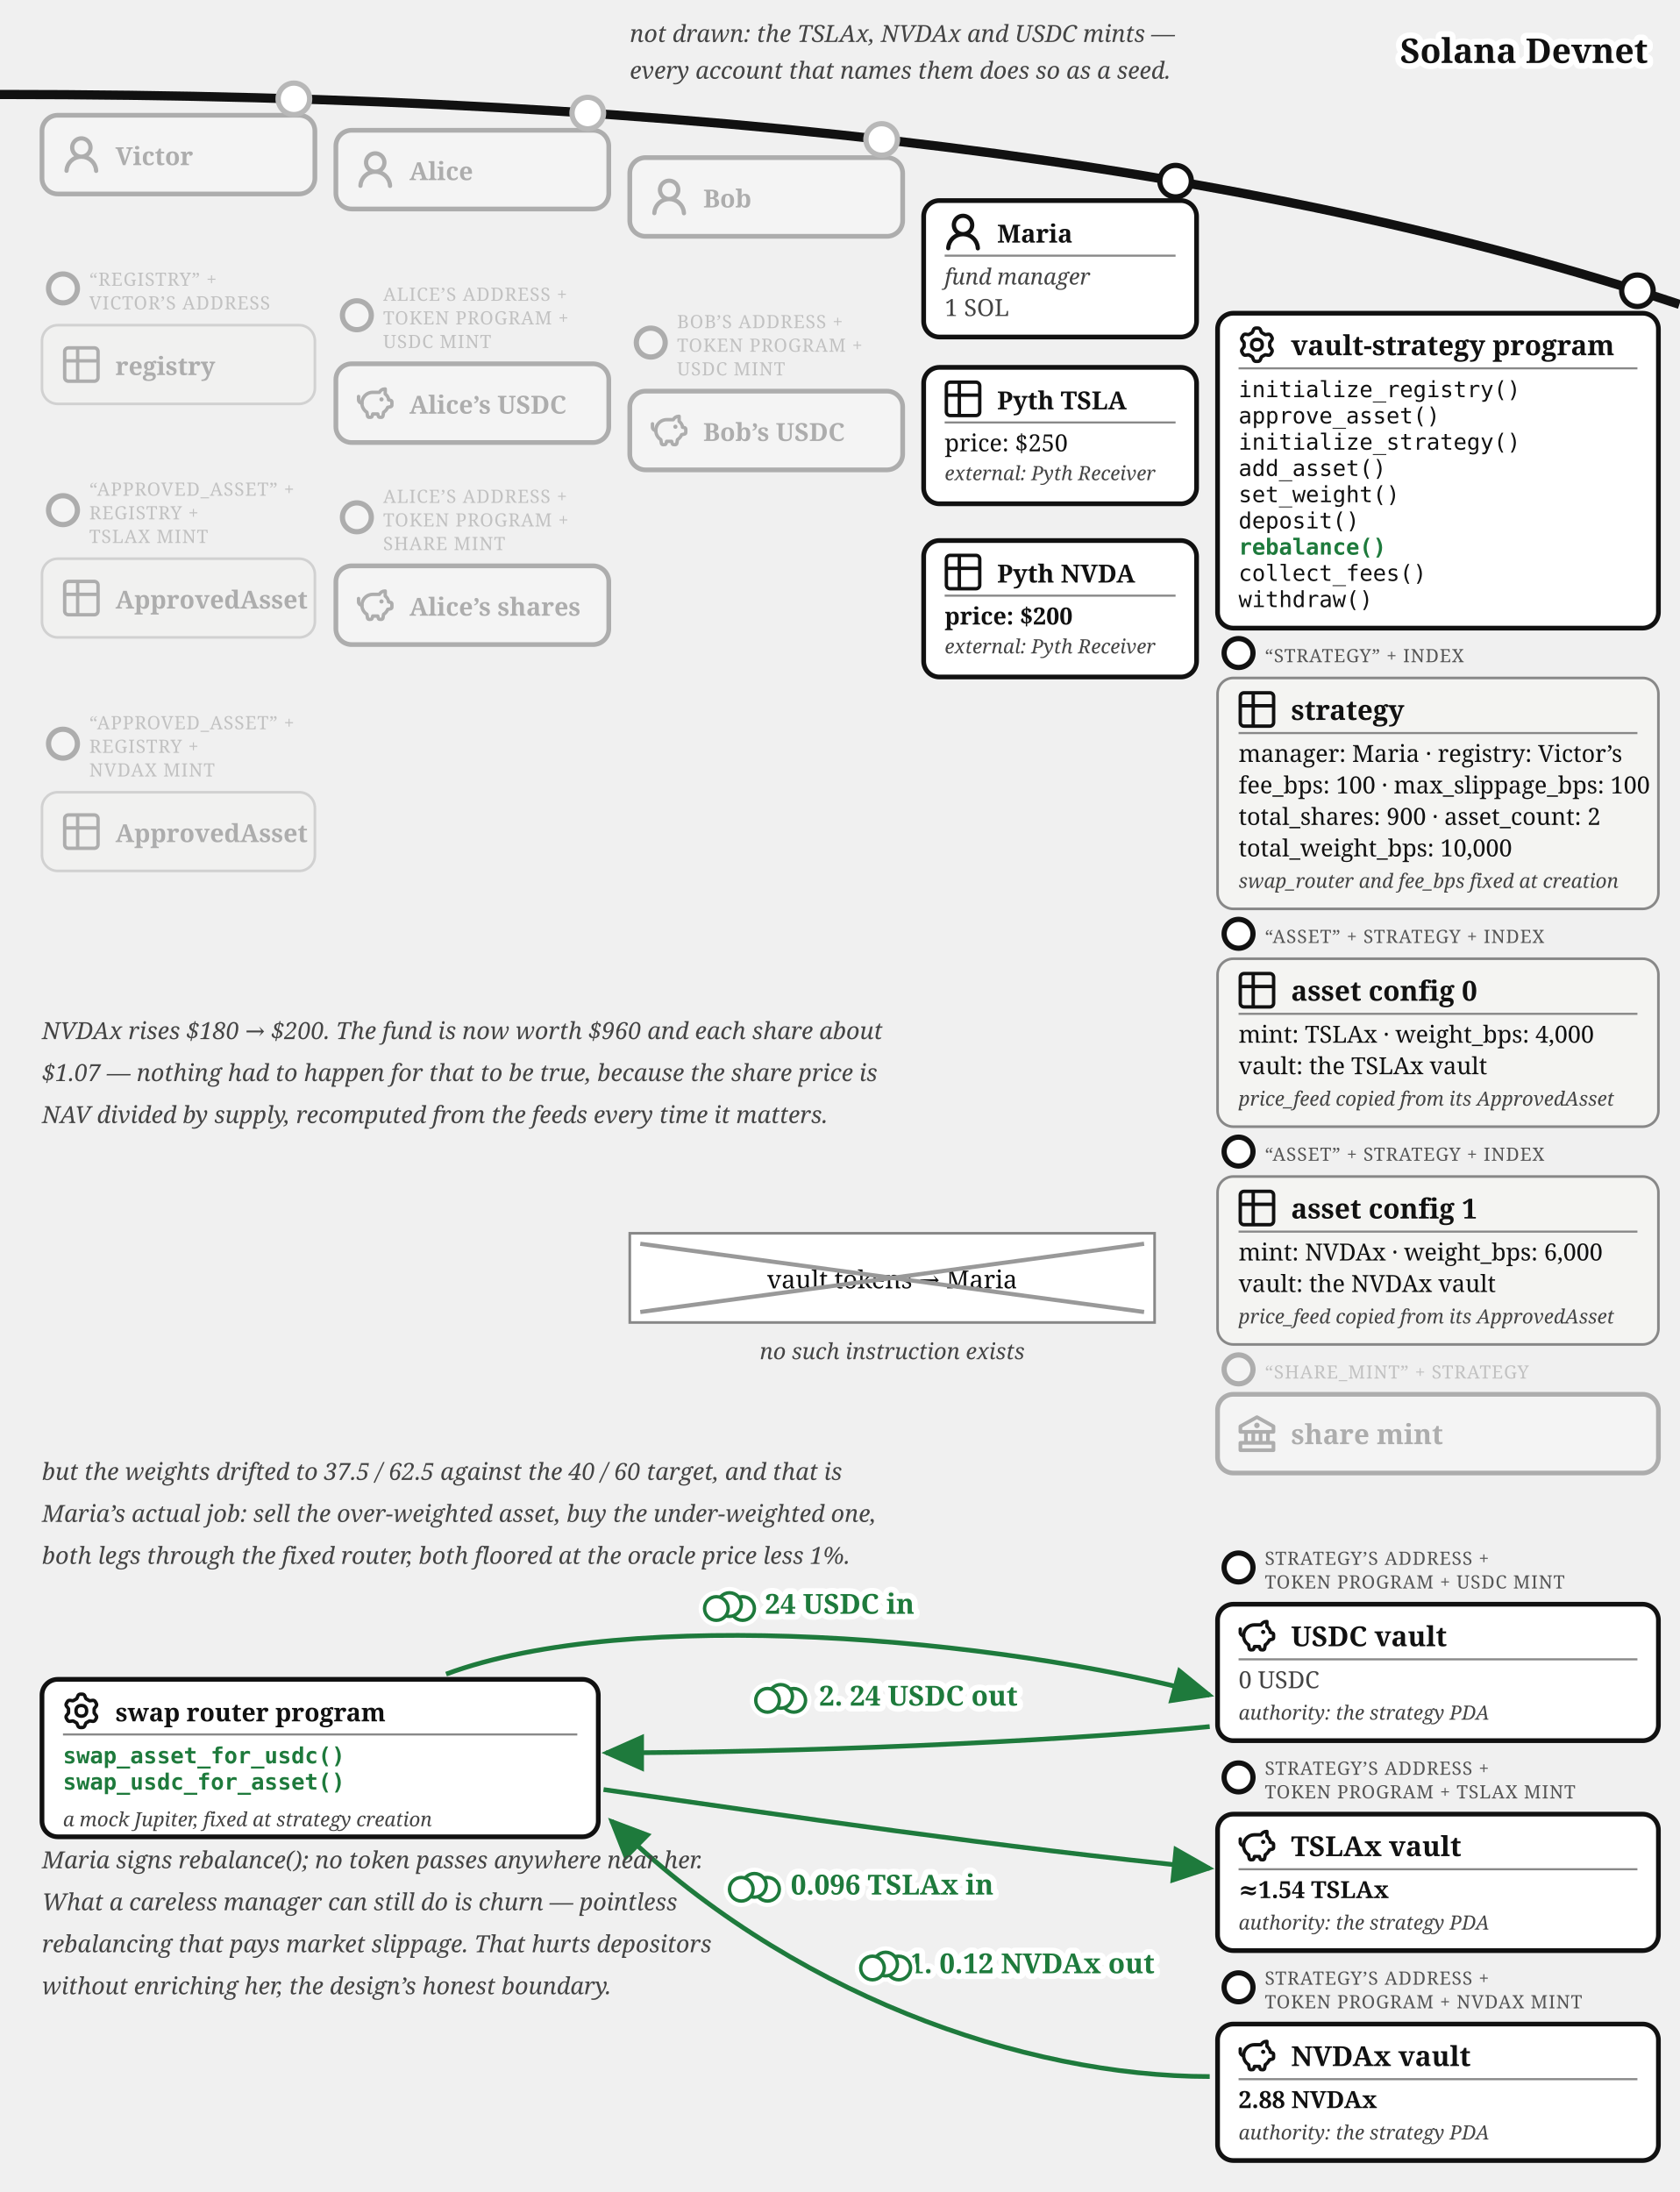
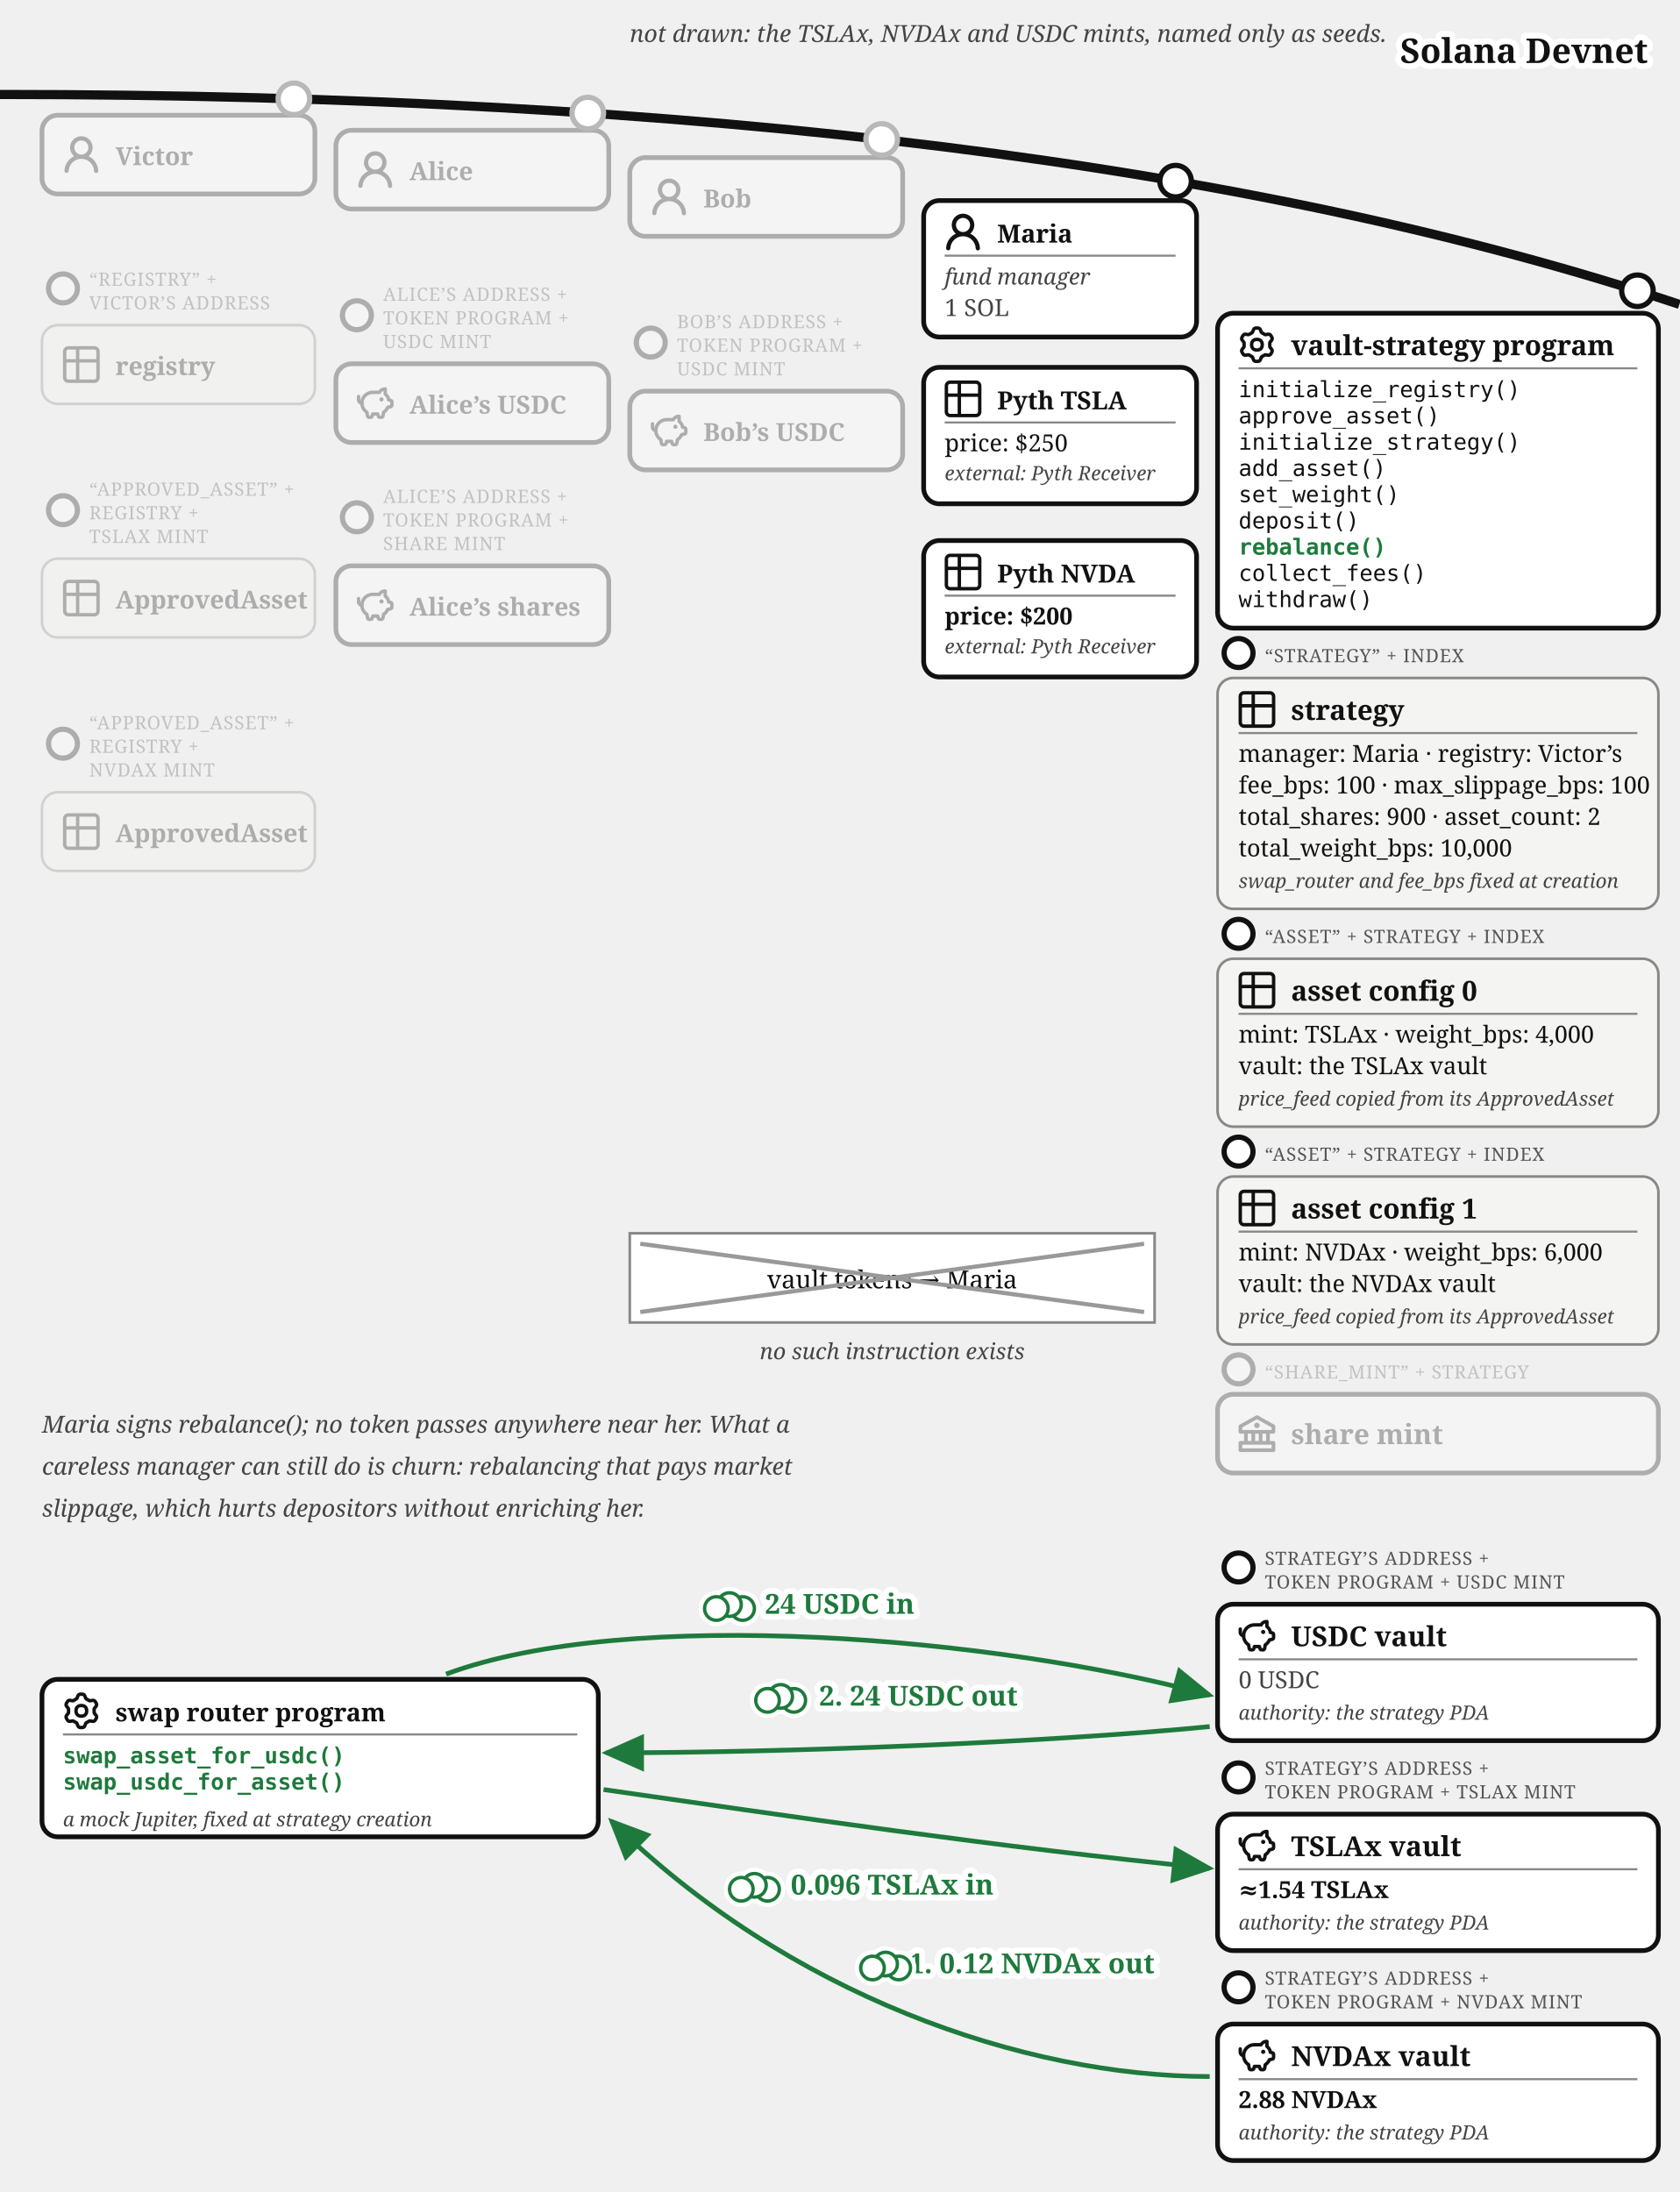
<svg xmlns="http://www.w3.org/2000/svg" viewBox="0 0 640 835.37" font-family="Georgia, serif" fill="#111">
  <defs>
    <marker id="vault-reb-arr" markerWidth="9" markerHeight="8" refX="8" refY="4" orient="auto">
      <path d="M0,0 L9,4 L0,8 z" fill="#1e7a3c" />
    </marker>
    <marker id="vault-reb-arr-grey" markerWidth="9" markerHeight="8" refX="8" refY="4" orient="auto">
      <path d="M0,0 L9,4 L0,8 z" fill="#777" />
    </marker>
  </defs>
  <path d="M 0,36 Q 400,36 640,116" fill="none" stroke="#111" stroke-width="3.5" />
  <text stroke="#fff" stroke-width="4.5" paint-order="stroke" stroke-linejoin="round" x="628" y="24" font-size="13" fill="#111" font-weight="bold" text-anchor="end">Solana Devnet</text>
-   <text x="240" y="16" font-size="9" fill="#444" font-style="italic" text-anchor="start">not drawn: the TSLAx, NVDAx and USDC mints —</text>
-   <text x="240" y="30" font-size="9" fill="#444" font-style="italic" text-anchor="start">every account that names them does so as a seed.</text>
+   <text x="240" y="16" font-size="9" fill="#444" font-style="italic" text-anchor="start">not drawn: the TSLAx, NVDAx and USDC mints, named only as seeds.</text>
  <circle cx="112" cy="37.663" r="7" fill="#fff" />
  <g opacity="0.3">
    <circle cx="112" cy="37.663" r="6" fill="#fff" stroke="#111" stroke-width="2" />
    <rect x="16" y="43.917" width="104" height="30" rx="6" fill="#fff" stroke="#111" stroke-width="1.8" />
    <g transform="translate(24,51.92)">
      <g transform="translate(-1.607,-1.079) scale(1.076)" fill="#111">
        <path d="M10.561 8.073a6 6 0 0 1 3.432 5.142a.75.75 0 1 1-1.498.07a4.5 4.5 0 0 0-8.99 0a.75.75 0 0 1-1.498-.07a6 6 0 0 1 3.431-5.142a3.999 3.999 0 1 1 5.123 0M10.5 5a2.5 2.5 0 1 0-5 0a2.5 2.5 0 0 0 5 0" />
      </g>
    </g>
    <text x="44" y="62.92" font-size="9.5" font-weight="bold">Victor</text>
  </g>
  <g opacity="0.3">
    <circle cx="24" cy="109.917" r="5.5" fill="#fff" stroke="#111" stroke-width="2" />
    <text x="34" y="108.917" font-size="7" letter-spacing="0.3" fill="#555">“REGISTRY” +</text>
    <text x="34" y="117.917" font-size="7" letter-spacing="0.3" fill="#555">VICTOR’S ADDRESS</text>
    <rect x="16" y="123.917" width="104" height="30" rx="6" fill="#f4f4f2" stroke="#888" />
    <g transform="translate(24,131.92)">
      <g transform="translate(-1.467,-1.467) scale(0.706)" fill="none" stroke="#111" stroke-linecap="round" stroke-linejoin="round" stroke-width="1.843">
        <path d="M3 5a2 2 0 0 1 2-2h14a2 2 0 0 1 2 2v14a2 2 0 0 1-2 2H5a2 2 0 0 1-2-2zm0 5h18M10 3v18" />
      </g>
    </g>
    <text x="44" y="142.92" font-size="9.5" font-weight="bold">registry</text>
  </g>
  <g opacity="0.3">
    <circle cx="24" cy="194.417" r="5.5" fill="#fff" stroke="#111" stroke-width="2" />
    <text x="34" y="188.917" font-size="7" letter-spacing="0.3" fill="#555">“APPROVED_ASSET” +</text>
    <text x="34" y="197.917" font-size="7" letter-spacing="0.3" fill="#555">REGISTRY +</text>
    <text x="34" y="206.917" font-size="7" letter-spacing="0.3" fill="#555">TSLAX MINT</text>
    <rect x="16" y="212.917" width="104" height="30" rx="6" fill="#f4f4f2" stroke="#888" />
    <g transform="translate(24,220.92)">
      <g transform="translate(-1.467,-1.467) scale(0.706)" fill="none" stroke="#111" stroke-linecap="round" stroke-linejoin="round" stroke-width="1.843">
        <path d="M3 5a2 2 0 0 1 2-2h14a2 2 0 0 1 2 2v14a2 2 0 0 1-2 2H5a2 2 0 0 1-2-2zm0 5h18M10 3v18" />
      </g>
    </g>
    <text x="44" y="231.92" font-size="9.5" font-weight="bold">ApprovedAsset</text>
  </g>
  <g opacity="0.3">
    <circle cx="24" cy="283.417" r="5.5" fill="#fff" stroke="#111" stroke-width="2" />
    <text x="34" y="277.917" font-size="7" letter-spacing="0.3" fill="#555">“APPROVED_ASSET” +</text>
    <text x="34" y="286.917" font-size="7" letter-spacing="0.3" fill="#555">REGISTRY +</text>
    <text x="34" y="295.917" font-size="7" letter-spacing="0.3" fill="#555">NVDAX MINT</text>
    <rect x="16" y="301.917" width="104" height="30" rx="6" fill="#f4f4f2" stroke="#888" />
    <g transform="translate(24,309.92)">
      <g transform="translate(-1.467,-1.467) scale(0.706)" fill="none" stroke="#111" stroke-linecap="round" stroke-linejoin="round" stroke-width="1.843">
        <path d="M3 5a2 2 0 0 1 2-2h14a2 2 0 0 1 2 2v14a2 2 0 0 1-2 2H5a2 2 0 0 1-2-2zm0 5h18M10 3v18" />
      </g>
    </g>
    <text x="44" y="320.92" font-size="9.5" font-weight="bold">ApprovedAsset</text>
  </g>
  <circle cx="224" cy="43.091" r="7" fill="#fff" />
  <g opacity="0.3">
    <circle cx="224" cy="43.091" r="6" fill="#fff" stroke="#111" stroke-width="2" />
    <rect x="128" y="49.644" width="104" height="30" rx="6" fill="#fff" stroke="#111" stroke-width="1.8" />
    <g transform="translate(136,57.64)">
      <g transform="translate(-1.607,-1.079) scale(1.076)" fill="#111">
        <path d="M10.561 8.073a6 6 0 0 1 3.432 5.142a.75.75 0 1 1-1.498.07a4.5 4.5 0 0 0-8.99 0a.75.75 0 0 1-1.498-.07a6 6 0 0 1 3.431-5.142a3.999 3.999 0 1 1 5.123 0M10.5 5a2.5 2.5 0 1 0-5 0a2.5 2.5 0 0 0 5 0" />
      </g>
    </g>
    <text x="156" y="68.64" font-size="9.5" font-weight="bold">Alice</text>
  </g>
  <g opacity="0.3">
    <circle cx="136" cy="120.144" r="5.5" fill="#fff" stroke="#111" stroke-width="2" />
    <text x="146" y="114.644" font-size="7" letter-spacing="0.3" fill="#555">ALICE’S ADDRESS +</text>
    <text x="146" y="123.644" font-size="7" letter-spacing="0.3" fill="#555">TOKEN PROGRAM +</text>
    <text x="146" y="132.644" font-size="7" letter-spacing="0.3" fill="#555">USDC MINT</text>
    <rect x="128" y="138.644" width="104" height="30" rx="6" fill="#fff" stroke="#111" stroke-width="1.8" />
    <g transform="translate(136,146.64)">
      <g transform="translate(-0.62,-0.62) scale(0.635)" fill="none" stroke="#111" stroke-linecap="round" stroke-linejoin="round" stroke-width="2.047">
        <path d="M14.5 5.5h-4A6.5 6.5 0 0 0 7 17.478l.288 1.738c.07.423.105.635.202.798a1 1 0 0 0 .49.416c.178.07.392.07.822.07c.397 0 .596 0 .764-.062a1 1 0 0 0 .479-.374c.1-.148.15-.34.246-.727l.209-.837h3l.21.837c.096.386.144.58.245.727a1 1 0 0 0 .479.374c.168.062.367.062.764.062c.43 0 .644 0 .821-.07a1 1 0 0 0 .49-.416c.098-.163.133-.375.203-.798L17 17.478a6.5 6.5 0 0 0 2.502-2.978l.89-.178c.77-.154 1.155-.231 1.381-.508c.227-.276.227-.669.227-1.453v-.3c0-.75 0-1.124-.212-1.396c-.212-.27-.575-.362-1.303-.544L20 10c0-1.5-1.167-2.833-2-3.5v-3h-.264c-1.37 0-2.623.774-3.236 2" />
        <path d="M15.875 9.75h-.125m.25 0a.25.25 0 1 1-.5 0a.25.25 0 0 1 .5 0M2 8v2a2 2 0 0 0 2 2" />
      </g>
    </g>
    <text x="156" y="157.64" font-size="9.5" font-weight="bold">Alice’s USDC</text>
  </g>
  <g opacity="0.3">
    <circle cx="136" cy="197.144" r="5.5" fill="#fff" stroke="#111" stroke-width="2" />
    <text x="146" y="191.644" font-size="7" letter-spacing="0.3" fill="#555">ALICE’S ADDRESS +</text>
    <text x="146" y="200.644" font-size="7" letter-spacing="0.3" fill="#555">TOKEN PROGRAM +</text>
    <text x="146" y="209.644" font-size="7" letter-spacing="0.3" fill="#555">SHARE MINT</text>
    <rect x="128" y="215.644" width="104" height="30" rx="6" fill="#fff" stroke="#111" stroke-width="1.8" />
    <g transform="translate(136,223.64)">
      <g transform="translate(-0.62,-0.62) scale(0.635)" fill="none" stroke="#111" stroke-linecap="round" stroke-linejoin="round" stroke-width="2.047">
        <path d="M14.5 5.5h-4A6.5 6.5 0 0 0 7 17.478l.288 1.738c.07.423.105.635.202.798a1 1 0 0 0 .49.416c.178.07.392.07.822.07c.397 0 .596 0 .764-.062a1 1 0 0 0 .479-.374c.1-.148.15-.34.246-.727l.209-.837h3l.21.837c.096.386.144.58.245.727a1 1 0 0 0 .479.374c.168.062.367.062.764.062c.43 0 .644 0 .821-.07a1 1 0 0 0 .49-.416c.098-.163.133-.375.203-.798L17 17.478a6.5 6.5 0 0 0 2.502-2.978l.89-.178c.77-.154 1.155-.231 1.381-.508c.227-.276.227-.669.227-1.453v-.3c0-.75 0-1.124-.212-1.396c-.212-.27-.575-.362-1.303-.544L20 10c0-1.5-1.167-2.833-2-3.5v-3h-.264c-1.37 0-2.623.774-3.236 2" />
        <path d="M15.875 9.75h-.125m.25 0a.25.25 0 1 1-.5 0a.25.25 0 0 1 .5 0M2 8v2a2 2 0 0 0 2 2" />
      </g>
    </g>
    <text x="156" y="234.64" font-size="9.5" font-weight="bold">Alice’s shares</text>
  </g>
  <circle cx="336" cy="53.138" r="7" fill="#fff" />
  <g opacity="0.3">
    <circle cx="336" cy="53.138" r="6" fill="#fff" stroke="#111" stroke-width="2" />
    <rect x="240" y="60.062" width="104" height="30" rx="6" fill="#fff" stroke="#111" stroke-width="1.8" />
    <g transform="translate(248,68.06)">
      <g transform="translate(-1.607,-1.079) scale(1.076)" fill="#111">
        <path d="M10.561 8.073a6 6 0 0 1 3.432 5.142a.75.75 0 1 1-1.498.07a4.5 4.5 0 0 0-8.99 0a.75.75 0 0 1-1.498-.07a6 6 0 0 1 3.431-5.142a3.999 3.999 0 1 1 5.123 0M10.5 5a2.5 2.5 0 1 0-5 0a2.5 2.5 0 0 0 5 0" />
      </g>
    </g>
    <text x="268" y="79.06" font-size="9.5" font-weight="bold">Bob</text>
  </g>
  <g opacity="0.3">
    <circle cx="248" cy="130.562" r="5.5" fill="#fff" stroke="#111" stroke-width="2" />
    <text x="258" y="125.062" font-size="7" letter-spacing="0.3" fill="#555">BOB’S ADDRESS +</text>
    <text x="258" y="134.062" font-size="7" letter-spacing="0.3" fill="#555">TOKEN PROGRAM +</text>
    <text x="258" y="143.062" font-size="7" letter-spacing="0.3" fill="#555">USDC MINT</text>
    <rect x="240" y="149.062" width="104" height="30" rx="6" fill="#fff" stroke="#111" stroke-width="1.8" />
    <g transform="translate(248,157.06)">
      <g transform="translate(-0.62,-0.62) scale(0.635)" fill="none" stroke="#111" stroke-linecap="round" stroke-linejoin="round" stroke-width="2.047">
        <path d="M14.5 5.5h-4A6.5 6.5 0 0 0 7 17.478l.288 1.738c.07.423.105.635.202.798a1 1 0 0 0 .49.416c.178.07.392.07.822.07c.397 0 .596 0 .764-.062a1 1 0 0 0 .479-.374c.1-.148.15-.34.246-.727l.209-.837h3l.21.837c.096.386.144.58.245.727a1 1 0 0 0 .479.374c.168.062.367.062.764.062c.43 0 .644 0 .821-.07a1 1 0 0 0 .49-.416c.098-.163.133-.375.203-.798L17 17.478a6.5 6.5 0 0 0 2.502-2.978l.89-.178c.77-.154 1.155-.231 1.381-.508c.227-.276.227-.669.227-1.453v-.3c0-.75 0-1.124-.212-1.396c-.212-.27-.575-.362-1.303-.544L20 10c0-1.5-1.167-2.833-2-3.5v-3h-.264c-1.37 0-2.623.774-3.236 2" />
        <path d="M15.875 9.75h-.125m.25 0a.25.25 0 1 1-.5 0a.25.25 0 0 1 .5 0M2 8v2a2 2 0 0 0 2 2" />
      </g>
    </g>
    <text x="268" y="168.06" font-size="9.5" font-weight="bold">Bob’s USDC</text>
  </g>
  <g>
    <circle cx="448" cy="69.033" r="6" fill="#fff" stroke="#111" stroke-width="2" />
    <rect x="352" y="76.436" width="104" height="52" rx="6" fill="#fff" stroke="#111" stroke-width="1.8" />
    <g transform="translate(360,81.4364)">
      <g transform="translate(-1.607,-1.079) scale(1.076)" fill="#111">
        <path d="M10.561 8.073a6 6 0 0 1 3.432 5.142a.75.75 0 1 1-1.498.07a4.5 4.5 0 0 0-8.99 0a.75.75 0 0 1-1.498-.07a6 6 0 0 1 3.431-5.142a3.999 3.999 0 1 1 5.123 0M10.5 5a2.5 2.5 0 1 0-5 0a2.5 2.5 0 0 0 5 0" />
      </g>
    </g>
    <text x="380" y="92.436" font-size="9.5" font-weight="bold">Maria</text>
    <line x1="360" y1="97.436" x2="448" y2="97.436" stroke="#888" stroke-width="0.8" />
    <text x="360" y="108.436" font-size="8.5" font-style="italic" fill="#444">fund manager</text>
    <text x="360" y="120.436" font-size="9" fill="#444">1 SOL</text>
  </g>
  <g>
    <rect x="352" y="140" width="104" height="52" rx="6" fill="#fff" stroke="#111" stroke-width="1.8" />
    <g transform="translate(360,145)">
      <g transform="translate(-1.467,-1.467) scale(0.706)" fill="none" stroke="#111" stroke-linecap="round" stroke-linejoin="round" stroke-width="1.843">
        <path d="M3 5a2 2 0 0 1 2-2h14a2 2 0 0 1 2 2v14a2 2 0 0 1-2 2H5a2 2 0 0 1-2-2zm0 5h18M10 3v18" />
      </g>
    </g>
    <text x="380" y="156" font-size="9.5" font-weight="bold">Pyth TSLA</text>
    <line x1="360" y1="161" x2="448" y2="161" stroke="#888" stroke-width="0.8" />
    <text x="360" y="172" font-size="9">price: $250</text>
    <text x="360" y="183" font-size="7.5" font-style="italic" fill="#444">external: Pyth Receiver</text>
  </g>
  <g>
    <rect x="352" y="206" width="104" height="52" rx="6" fill="#fff" stroke="#111" stroke-width="1.8" />
    <g transform="translate(360,211)">
      <g transform="translate(-1.467,-1.467) scale(0.706)" fill="none" stroke="#111" stroke-linecap="round" stroke-linejoin="round" stroke-width="1.843">
        <path d="M3 5a2 2 0 0 1 2-2h14a2 2 0 0 1 2 2v14a2 2 0 0 1-2 2H5a2 2 0 0 1-2-2zm0 5h18M10 3v18" />
      </g>
    </g>
    <text x="380" y="222" font-size="9.5" font-weight="bold">Pyth NVDA</text>
    <line x1="360" y1="227" x2="448" y2="227" stroke="#888" stroke-width="0.8" />
    <text x="360" y="238" font-size="9" font-weight="bold">price: $200</text>
    <text x="360" y="249" font-size="7.5" font-style="italic" fill="#444">external: Pyth Receiver</text>
  </g>
  <g>
    <circle cx="624" cy="110.812" r="6" fill="#fff" stroke="#111" stroke-width="2" />
    <rect x="464" y="119.37" width="168" height="120" rx="6" fill="#fff" stroke="#111" stroke-width="1.8" />
    <g transform="translate(472,124.37)">
      <g transform="translate(-0.113,-0.112) scale(1.016)" fill="none" stroke="#111" stroke-linecap="round" stroke-linejoin="round" stroke-width="1.28">
        <path d="M11.808 7.727c0 .05.017.1.048.14l.667.84a.96.96 0 0 1 .082 1.08l-.392.676a.96.96 0 0 1-.975.47l-1.063-.16a.23.23 0 0 0-.145.027l-1.26.727a.23.23 0 0 0-.096.112l-.392 1a.96.96 0 0 1-.893.611h-.782a.96.96 0 0 1-.893-.61l-.392-1a.23.23 0 0 0-.096-.113L3.967 10.8a.23.23 0 0 0-.145-.028l-1.063.162a.96.96 0 0 1-.976-.47l-.39-.677a.96.96 0 0 1 .08-1.08l.67-.84a.22.22 0 0 0 .05-.14V6.273c0-.05-.018-.1-.05-.14l-.67-.84a.96.96 0 0 1-.08-1.08l.39-.676a.96.96 0 0 1 .976-.47l1.06.16a.23.23 0 0 0 .145-.027l1.262-.73a.23.23 0 0 0 .096-.113l.394-.996A.96.96 0 0 1 6.61.75h.784a.96.96 0 0 1 .893.61l.392.997q.028.075.096.116l1.26.727a.23.23 0 0 0 .145.028l1.062-.162a.96.96 0 0 1 .976.47l.391.677a.96.96 0 0 1-.081 1.08l-.67.84a.22.22 0 0 0-.049.14v1.454Z" />
        <path d="M7 8.996c1.277 0 1.996-.719 1.996-1.996S8.277 5.004 7 5.004S5.004 5.723 5.004 7S5.723 8.996 7 8.996" />
      </g>
    </g>
    <text x="492" y="135.37" font-size="10.5" font-weight="bold">vault-strategy program</text>
    <line x1="472" y1="140.37" x2="624" y2="140.37" stroke="#888" stroke-width="0.8" />
    <text x="472" y="151.37" font-size="8.5" font-family="Menlo, monospace">initialize_registry()</text>
    <text x="472" y="161.37" font-size="8.5" font-family="Menlo, monospace">approve_asset()</text>
    <text x="472" y="171.37" font-size="8.5" font-family="Menlo, monospace">initialize_strategy()</text>
    <text x="472" y="181.37" font-size="8.5" font-family="Menlo, monospace">add_asset()</text>
    <text x="472" y="191.37" font-size="8.5" font-family="Menlo, monospace">set_weight()</text>
    <text x="472" y="201.37" font-size="8.5" font-family="Menlo, monospace">deposit()</text>
    <text x="472" y="211.37" font-size="8.5" font-family="Menlo, monospace" font-weight="bold" fill="#1e7a3c">rebalance()</text>
    <text x="472" y="221.37" font-size="8.5" font-family="Menlo, monospace">collect_fees()</text>
    <text x="472" y="231.37" font-size="8.5" font-family="Menlo, monospace">withdraw()</text>
  </g>
  <g>
    <circle cx="472" cy="248.87" r="5.5" fill="#fff" stroke="#111" stroke-width="2" />
    <text x="482" y="252.37" font-size="7" letter-spacing="0.3" fill="#555">“STRATEGY” + INDEX</text>
    <rect x="464" y="258.37" width="168" height="88" rx="6" fill="#f4f4f2" stroke="#888" />
    <g transform="translate(472,263.37)">
      <g transform="translate(-1.467,-1.467) scale(0.706)" fill="none" stroke="#111" stroke-linecap="round" stroke-linejoin="round" stroke-width="1.843">
        <path d="M3 5a2 2 0 0 1 2-2h14a2 2 0 0 1 2 2v14a2 2 0 0 1-2 2H5a2 2 0 0 1-2-2zm0 5h18M10 3v18" />
      </g>
    </g>
    <text x="492" y="274.37" font-size="10.5" font-weight="bold">strategy</text>
    <line x1="472" y1="279.37" x2="624" y2="279.37" stroke="#888" stroke-width="0.8" />
    <text x="472" y="290.37" font-size="9">manager: Maria · registry: Victor’s</text>
    <text x="472" y="302.37" font-size="9">fee_bps: 100 · max_slippage_bps: 100</text>
    <text x="472" y="314.37" font-size="9">total_shares: 900 · asset_count: 2</text>
    <text x="472" y="326.37" font-size="9">total_weight_bps: 10,000</text>
    <text x="472" y="338.37" font-size="7.5" font-style="italic" fill="#444">swap_router and fee_bps fixed at creation</text>
  </g>
  <g>
    <circle cx="472" cy="355.87" r="5.5" fill="#fff" stroke="#111" stroke-width="2" />
    <text x="482" y="359.37" font-size="7" letter-spacing="0.3" fill="#555">“ASSET” + STRATEGY + INDEX</text>
    <rect x="464" y="365.37" width="168" height="64" rx="6" fill="#f4f4f2" stroke="#888" />
    <g transform="translate(472,370.37)">
      <g transform="translate(-1.467,-1.467) scale(0.706)" fill="none" stroke="#111" stroke-linecap="round" stroke-linejoin="round" stroke-width="1.843">
        <path d="M3 5a2 2 0 0 1 2-2h14a2 2 0 0 1 2 2v14a2 2 0 0 1-2 2H5a2 2 0 0 1-2-2zm0 5h18M10 3v18" />
      </g>
    </g>
    <text x="492" y="381.37" font-size="10.5" font-weight="bold">asset config 0</text>
    <line x1="472" y1="386.37" x2="624" y2="386.37" stroke="#888" stroke-width="0.8" />
    <text x="472" y="397.37" font-size="9">mint: TSLAx · weight_bps: 4,000</text>
    <text x="472" y="409.37" font-size="9">vault: the TSLAx vault</text>
    <text x="472" y="421.37" font-size="7.5" font-style="italic" fill="#444">price_feed copied from its ApprovedAsset</text>
  </g>
  <g>
    <circle cx="472" cy="438.87" r="5.5" fill="#fff" stroke="#111" stroke-width="2" />
    <text x="482" y="442.37" font-size="7" letter-spacing="0.3" fill="#555">“ASSET” + STRATEGY + INDEX</text>
    <rect x="464" y="448.37" width="168" height="64" rx="6" fill="#f4f4f2" stroke="#888" />
    <g transform="translate(472,453.37)">
      <g transform="translate(-1.467,-1.467) scale(0.706)" fill="none" stroke="#111" stroke-linecap="round" stroke-linejoin="round" stroke-width="1.843">
        <path d="M3 5a2 2 0 0 1 2-2h14a2 2 0 0 1 2 2v14a2 2 0 0 1-2 2H5a2 2 0 0 1-2-2zm0 5h18M10 3v18" />
      </g>
    </g>
    <text x="492" y="464.37" font-size="10.5" font-weight="bold">asset config 1</text>
    <line x1="472" y1="469.37" x2="624" y2="469.37" stroke="#888" stroke-width="0.8" />
    <text x="472" y="480.37" font-size="9">mint: NVDAx · weight_bps: 6,000</text>
    <text x="472" y="492.37" font-size="9">vault: the NVDAx vault</text>
    <text x="472" y="504.37" font-size="7.5" font-style="italic" fill="#444">price_feed copied from its ApprovedAsset</text>
  </g>
  <g opacity="0.3">
    <circle cx="472" cy="521.87" r="5.5" fill="#fff" stroke="#111" stroke-width="2" />
    <text x="482" y="525.37" font-size="7" letter-spacing="0.3" fill="#555">“SHARE_MINT” + STRATEGY</text>
    <rect x="464" y="531.37" width="168" height="30" rx="6" fill="#fff" stroke="#111" stroke-width="1.8" />
    <g transform="translate(472,539.37)">
      <g transform="translate(-1.4,-1.401) scale(0.7)" fill="#111">
        <path d="m21.49 7.13l-9-5a.99.99 0 0 0-.97 0l-9.01 5C2.19 7.31 2 7.64 2 8v3c0 .55.45 1 1 1h2v4H3c-.55 0-1 .45-1 1v4c0 .55.45 1 1 1h18c.55 0 1-.45 1-1v-4c0-.55-.45-1-1-1h-2v-4h2c.55 0 1-.45 1-1V8a1 1 0 0 0-.51-.87M7 12h2v4H7zm6 0v4h-2v-4zm7 6v2H4v-2zm-3-2h-2v-4h2zm3-6H4V8.59l8-4.44l8 4.44z" />
        <path d="M12 6a1.5 1.5 0 1 0 0 3a1.5 1.5 0 1 0 0-3" />
      </g>
    </g>
    <text x="492" y="550.37" font-size="10.5" font-weight="bold">share mint</text>
  </g>
  <g>
    <circle cx="472" cy="597.37" r="5.5" fill="#fff" stroke="#111" stroke-width="2" />
    <text x="482" y="596.37" font-size="7" letter-spacing="0.3" fill="#555">STRATEGY’S ADDRESS +</text>
    <text x="482" y="605.37" font-size="7" letter-spacing="0.3" fill="#555">TOKEN PROGRAM + USDC MINT</text>
    <rect x="464" y="611.37" width="168" height="52" rx="6" fill="#fff" stroke="#111" stroke-width="1.8" />
    <g transform="translate(472,616.37)">
      <g transform="translate(-0.62,-0.62) scale(0.635)" fill="none" stroke="#111" stroke-linecap="round" stroke-linejoin="round" stroke-width="2.047">
        <path d="M14.5 5.5h-4A6.5 6.5 0 0 0 7 17.478l.288 1.738c.07.423.105.635.202.798a1 1 0 0 0 .49.416c.178.07.392.07.822.07c.397 0 .596 0 .764-.062a1 1 0 0 0 .479-.374c.1-.148.15-.34.246-.727l.209-.837h3l.21.837c.096.386.144.58.245.727a1 1 0 0 0 .479.374c.168.062.367.062.764.062c.43 0 .644 0 .821-.07a1 1 0 0 0 .49-.416c.098-.163.133-.375.203-.798L17 17.478a6.5 6.5 0 0 0 2.502-2.978l.89-.178c.77-.154 1.155-.231 1.381-.508c.227-.276.227-.669.227-1.453v-.3c0-.75 0-1.124-.212-1.396c-.212-.27-.575-.362-1.303-.544L20 10c0-1.5-1.167-2.833-2-3.5v-3h-.264c-1.37 0-2.623.774-3.236 2" />
        <path d="M15.875 9.75h-.125m.25 0a.25.25 0 1 1-.5 0a.25.25 0 0 1 .5 0M2 8v2a2 2 0 0 0 2 2" />
      </g>
    </g>
    <text x="492" y="627.37" font-size="10.5" font-weight="bold">USDC vault</text>
    <line x1="472" y1="632.37" x2="624" y2="632.37" stroke="#888" stroke-width="0.8" />
    <text x="472" y="643.37" font-size="9" fill="#444">0 USDC</text>
    <text x="472" y="655.37" font-size="7.5" font-style="italic" fill="#444">authority: the strategy PDA</text>
  </g>
  <g>
    <circle cx="472" cy="677.37" r="5.5" fill="#fff" stroke="#111" stroke-width="2" />
    <text x="482" y="676.37" font-size="7" letter-spacing="0.3" fill="#555">STRATEGY’S ADDRESS +</text>
    <text x="482" y="685.37" font-size="7" letter-spacing="0.3" fill="#555">TOKEN PROGRAM + TSLAX MINT</text>
    <rect x="464" y="691.37" width="168" height="52" rx="6" fill="#fff" stroke="#111" stroke-width="1.8" />
    <g transform="translate(472,696.37)">
      <g transform="translate(-0.62,-0.62) scale(0.635)" fill="none" stroke="#111" stroke-linecap="round" stroke-linejoin="round" stroke-width="2.047">
        <path d="M14.5 5.5h-4A6.5 6.5 0 0 0 7 17.478l.288 1.738c.07.423.105.635.202.798a1 1 0 0 0 .49.416c.178.07.392.07.822.07c.397 0 .596 0 .764-.062a1 1 0 0 0 .479-.374c.1-.148.15-.34.246-.727l.209-.837h3l.21.837c.096.386.144.58.245.727a1 1 0 0 0 .479.374c.168.062.367.062.764.062c.43 0 .644 0 .821-.07a1 1 0 0 0 .49-.416c.098-.163.133-.375.203-.798L17 17.478a6.5 6.5 0 0 0 2.502-2.978l.89-.178c.77-.154 1.155-.231 1.381-.508c.227-.276.227-.669.227-1.453v-.3c0-.75 0-1.124-.212-1.396c-.212-.27-.575-.362-1.303-.544L20 10c0-1.5-1.167-2.833-2-3.5v-3h-.264c-1.37 0-2.623.774-3.236 2" />
        <path d="M15.875 9.75h-.125m.25 0a.25.25 0 1 1-.5 0a.25.25 0 0 1 .5 0M2 8v2a2 2 0 0 0 2 2" />
      </g>
    </g>
    <text x="492" y="707.37" font-size="10.5" font-weight="bold">TSLAx vault</text>
    <line x1="472" y1="712.37" x2="624" y2="712.37" stroke="#888" stroke-width="0.8" />
    <text x="472" y="723.37" font-size="9" font-weight="bold">≈1.54 TSLAx</text>
    <text x="472" y="735.37" font-size="7.5" font-style="italic" fill="#444">authority: the strategy PDA</text>
  </g>
  <g>
    <circle cx="472" cy="757.37" r="5.5" fill="#fff" stroke="#111" stroke-width="2" />
    <text x="482" y="756.37" font-size="7" letter-spacing="0.3" fill="#555">STRATEGY’S ADDRESS +</text>
    <text x="482" y="765.37" font-size="7" letter-spacing="0.3" fill="#555">TOKEN PROGRAM + NVDAX MINT</text>
    <rect x="464" y="771.37" width="168" height="52" rx="6" fill="#fff" stroke="#111" stroke-width="1.8" />
    <g transform="translate(472,776.37)">
      <g transform="translate(-0.62,-0.62) scale(0.635)" fill="none" stroke="#111" stroke-linecap="round" stroke-linejoin="round" stroke-width="2.047">
        <path d="M14.5 5.5h-4A6.5 6.5 0 0 0 7 17.478l.288 1.738c.07.423.105.635.202.798a1 1 0 0 0 .49.416c.178.07.392.07.822.07c.397 0 .596 0 .764-.062a1 1 0 0 0 .479-.374c.1-.148.15-.34.246-.727l.209-.837h3l.21.837c.096.386.144.58.245.727a1 1 0 0 0 .479.374c.168.062.367.062.764.062c.43 0 .644 0 .821-.07a1 1 0 0 0 .49-.416c.098-.163.133-.375.203-.798L17 17.478a6.5 6.5 0 0 0 2.502-2.978l.89-.178c.77-.154 1.155-.231 1.381-.508c.227-.276.227-.669.227-1.453v-.3c0-.75 0-1.124-.212-1.396c-.212-.27-.575-.362-1.303-.544L20 10c0-1.5-1.167-2.833-2-3.5v-3h-.264c-1.37 0-2.623.774-3.236 2" />
        <path d="M15.875 9.75h-.125m.25 0a.25.25 0 1 1-.5 0a.25.25 0 0 1 .5 0M2 8v2a2 2 0 0 0 2 2" />
      </g>
    </g>
    <text x="492" y="787.37" font-size="10.5" font-weight="bold">NVDAx vault</text>
    <line x1="472" y1="792.37" x2="624" y2="792.37" stroke="#888" stroke-width="0.8" />
    <text x="472" y="803.37" font-size="9" font-weight="bold">2.88 NVDAx</text>
    <text x="472" y="815.37" font-size="7.5" font-style="italic" fill="#444">authority: the strategy PDA</text>
  </g>
  <g>
    <rect x="16" y="640" width="212" height="60" rx="6" fill="#fff" stroke="#111" stroke-width="1.8" />
    <g transform="translate(24,645)">
      <g transform="translate(-0.113,-0.112) scale(1.016)" fill="none" stroke="#111" stroke-linecap="round" stroke-linejoin="round" stroke-width="1.28">
        <path d="M11.808 7.727c0 .05.017.1.048.14l.667.84a.96.96 0 0 1 .082 1.08l-.392.676a.96.96 0 0 1-.975.47l-1.063-.16a.23.23 0 0 0-.145.027l-1.26.727a.23.23 0 0 0-.096.112l-.392 1a.96.96 0 0 1-.893.611h-.782a.96.96 0 0 1-.893-.61l-.392-1a.23.23 0 0 0-.096-.113L3.967 10.8a.23.23 0 0 0-.145-.028l-1.063.162a.96.96 0 0 1-.976-.47l-.39-.677a.96.96 0 0 1 .08-1.08l.67-.84a.22.22 0 0 0 .05-.14V6.273c0-.05-.018-.1-.05-.14l-.67-.84a.96.96 0 0 1-.08-1.08l.39-.676a.96.96 0 0 1 .976-.47l1.06.16a.23.23 0 0 0 .145-.027l1.262-.73a.23.23 0 0 0 .096-.113l.394-.996A.96.96 0 0 1 6.61.75h.784a.96.96 0 0 1 .893.61l.392.997q.028.075.096.116l1.26.727a.23.23 0 0 0 .145.028l1.062-.162a.96.96 0 0 1 .976.47l.391.677a.96.96 0 0 1-.081 1.08l-.67.84a.22.22 0 0 0-.049.14v1.454Z" />
        <path d="M7 8.996c1.277 0 1.996-.719 1.996-1.996S8.277 5.004 7 5.004S5.004 5.723 5.004 7S5.723 8.996 7 8.996" />
      </g>
    </g>
    <text x="44" y="656" font-size="9.5" font-weight="bold">swap router program</text>
    <line x1="24" y1="661" x2="220" y2="661" stroke="#888" stroke-width="0.8" />
    <text x="24" y="672" font-size="8.5" font-family="Menlo, monospace" font-weight="bold" fill="#1e7a3c">swap_asset_for_usdc()</text>
    <text x="24" y="682" font-size="8.5" font-family="Menlo, monospace" font-weight="bold" fill="#1e7a3c">swap_usdc_for_asset()</text>
    <text x="24" y="696" font-size="7.5" font-style="italic" fill="#444">a mock Jupiter, fixed at strategy creation</text>
  </g>
  <path d="M 461,791.37 C 390,791.37 300,760 233,694" fill="none" stroke="#1e7a3c" stroke-width="1.8" marker-end="url(#vault-reb-arr)" />
  <path d="M 170,638 C 240,612 380,624 461,646" fill="none" stroke="#1e7a3c" stroke-width="1.8" marker-end="url(#vault-reb-arr)" />
  <path d="M 461,658 C 400,664 300,668 231,668" fill="none" stroke="#1e7a3c" stroke-width="1.8" marker-end="url(#vault-reb-arr)" />
  <path d="M 230,682 C 300,692 380,704 461,712" fill="none" stroke="#1e7a3c" stroke-width="1.8" marker-end="url(#vault-reb-arr)" />
  <text stroke="#fff" stroke-width="4.5" paint-order="stroke" stroke-linejoin="round" x="440" y="752" font-size="10.5" fill="#1e7a3c" font-weight="bold" text-anchor="end">1. 0.12 NVDAx out</text>
  <text stroke="#fff" stroke-width="4.5" paint-order="stroke" stroke-linejoin="round" x="320" y="615" font-size="10.5" fill="#1e7a3c" font-weight="bold" text-anchor="middle">24 USDC in</text>
  <text stroke="#fff" stroke-width="4.5" paint-order="stroke" stroke-linejoin="round" x="350" y="650" font-size="10.5" fill="#1e7a3c" font-weight="bold" text-anchor="middle">2. 24 USDC out</text>
  <text stroke="#fff" stroke-width="4.5" paint-order="stroke" stroke-linejoin="round" x="340" y="722" font-size="10.5" fill="#1e7a3c" font-weight="bold" text-anchor="middle">0.096 TSLAx in</text>
  <rect x="240" y="470" width="200" height="34" fill="#fff" stroke="#888" />
  <text x="340" y="491" font-size="9.5" text-anchor="middle">vault tokens → Maria</text>
  <line x1="244" y1="474" x2="436" y2="500" stroke="#999" stroke-width="1.6" />
  <line x1="244" y1="500" x2="436" y2="474" stroke="#999" stroke-width="1.6" />
  <text x="340" y="518" font-size="8.5" fill="#444" font-style="italic" text-anchor="middle">no such instruction exists</text>
-   <text x="16" y="396" font-size="9" fill="#444" font-style="italic" text-anchor="start">NVDAx rises $180 → $200. The fund is now worth $960 and each share about</text>
-   <text x="16" y="412" font-size="9" fill="#444" font-style="italic" text-anchor="start">$1.07 — nothing had to happen for that to be true, because the share price is</text>
-   <text x="16" y="428" font-size="9" fill="#444" font-style="italic" text-anchor="start">NAV divided by supply, recomputed from the feeds every time it matters.</text>
-   <text x="16" y="564" font-size="9" fill="#444" font-style="italic" text-anchor="start">but the weights drifted to 37.5 / 62.5 against the 40 / 60 target, and that is</text>
-   <text x="16" y="580" font-size="9" fill="#444" font-style="italic" text-anchor="start">Maria’s actual job: sell the over-weighted asset, buy the under-weighted one,</text>
-   <text x="16" y="596" font-size="9" fill="#444" font-style="italic" text-anchor="start">both legs through the fixed router, both floored at the oracle price less 1%.</text>
-   <text x="16" y="712" font-size="9" fill="#444" font-style="italic" text-anchor="start">Maria signs rebalance(); no token passes anywhere near her.</text>
-   <text x="16" y="728" font-size="9" fill="#444" font-style="italic" text-anchor="start">What a careless manager can still do is churn — pointless</text>
-   <text x="16" y="744" font-size="9" fill="#444" font-style="italic" text-anchor="start">rebalancing that pays market slippage. That hurts depositors</text>
-   <text x="16" y="760" font-size="9" fill="#444" font-style="italic" text-anchor="start">without enriching her, the design’s honest boundary.</text>
+   <text x="16" y="546" font-size="9" fill="#444" font-style="italic" text-anchor="start">Maria signs rebalance(); no token passes anywhere near her. What a</text>
+   <text x="16" y="562" font-size="9" fill="#444" font-style="italic" text-anchor="start">careless manager can still do is churn: rebalancing that pays market</text>
+   <text x="16" y="578" font-size="9" fill="#444" font-style="italic" text-anchor="start">slippage, which hurts depositors without enriching her.</text>
  <g class="coin" transform="translate(337.5,748.5)" fill="#fff">
    <g stroke="#fff" stroke-width="4.5">
      <circle cx="5" cy="1.5" r="4.5" />
      <circle cx="0" cy="0" r="4.5" />
      <circle cx="-5" cy="1.5" r="4.5" />
    </g>
    <g stroke="#1e7a3c" stroke-width="1.3">
      <circle cx="5" cy="1.5" r="4.5" />
      <circle cx="0" cy="0" r="4.5" />
      <circle cx="-5" cy="1.5" r="4.5" />
    </g>
  </g>
  <g class="coin" transform="translate(278,611.5)" fill="#fff">
    <g stroke="#fff" stroke-width="4.5">
      <circle cx="5" cy="1.5" r="4.5" />
      <circle cx="0" cy="0" r="4.5" />
      <circle cx="-5" cy="1.5" r="4.5" />
    </g>
    <g stroke="#1e7a3c" stroke-width="1.3">
      <circle cx="5" cy="1.5" r="4.5" />
      <circle cx="0" cy="0" r="4.5" />
      <circle cx="-5" cy="1.5" r="4.5" />
    </g>
  </g>
  <g class="coin" transform="translate(297.5,646.5)" fill="#fff">
    <g stroke="#fff" stroke-width="4.5">
      <circle cx="5" cy="1.5" r="4.5" />
      <circle cx="0" cy="0" r="4.5" />
      <circle cx="-5" cy="1.5" r="4.5" />
    </g>
    <g stroke="#1e7a3c" stroke-width="1.3">
      <circle cx="5" cy="1.5" r="4.5" />
      <circle cx="0" cy="0" r="4.5" />
      <circle cx="-5" cy="1.5" r="4.5" />
    </g>
  </g>
  <g class="coin" transform="translate(287.5,718.5)" fill="#fff">
    <g stroke="#fff" stroke-width="4.5">
      <circle cx="5" cy="1.5" r="4.5" />
      <circle cx="0" cy="0" r="4.5" />
      <circle cx="-5" cy="1.5" r="4.5" />
    </g>
    <g stroke="#1e7a3c" stroke-width="1.3">
      <circle cx="5" cy="1.5" r="4.5" />
      <circle cx="0" cy="0" r="4.5" />
      <circle cx="-5" cy="1.5" r="4.5" />
    </g>
  </g>
</svg>
